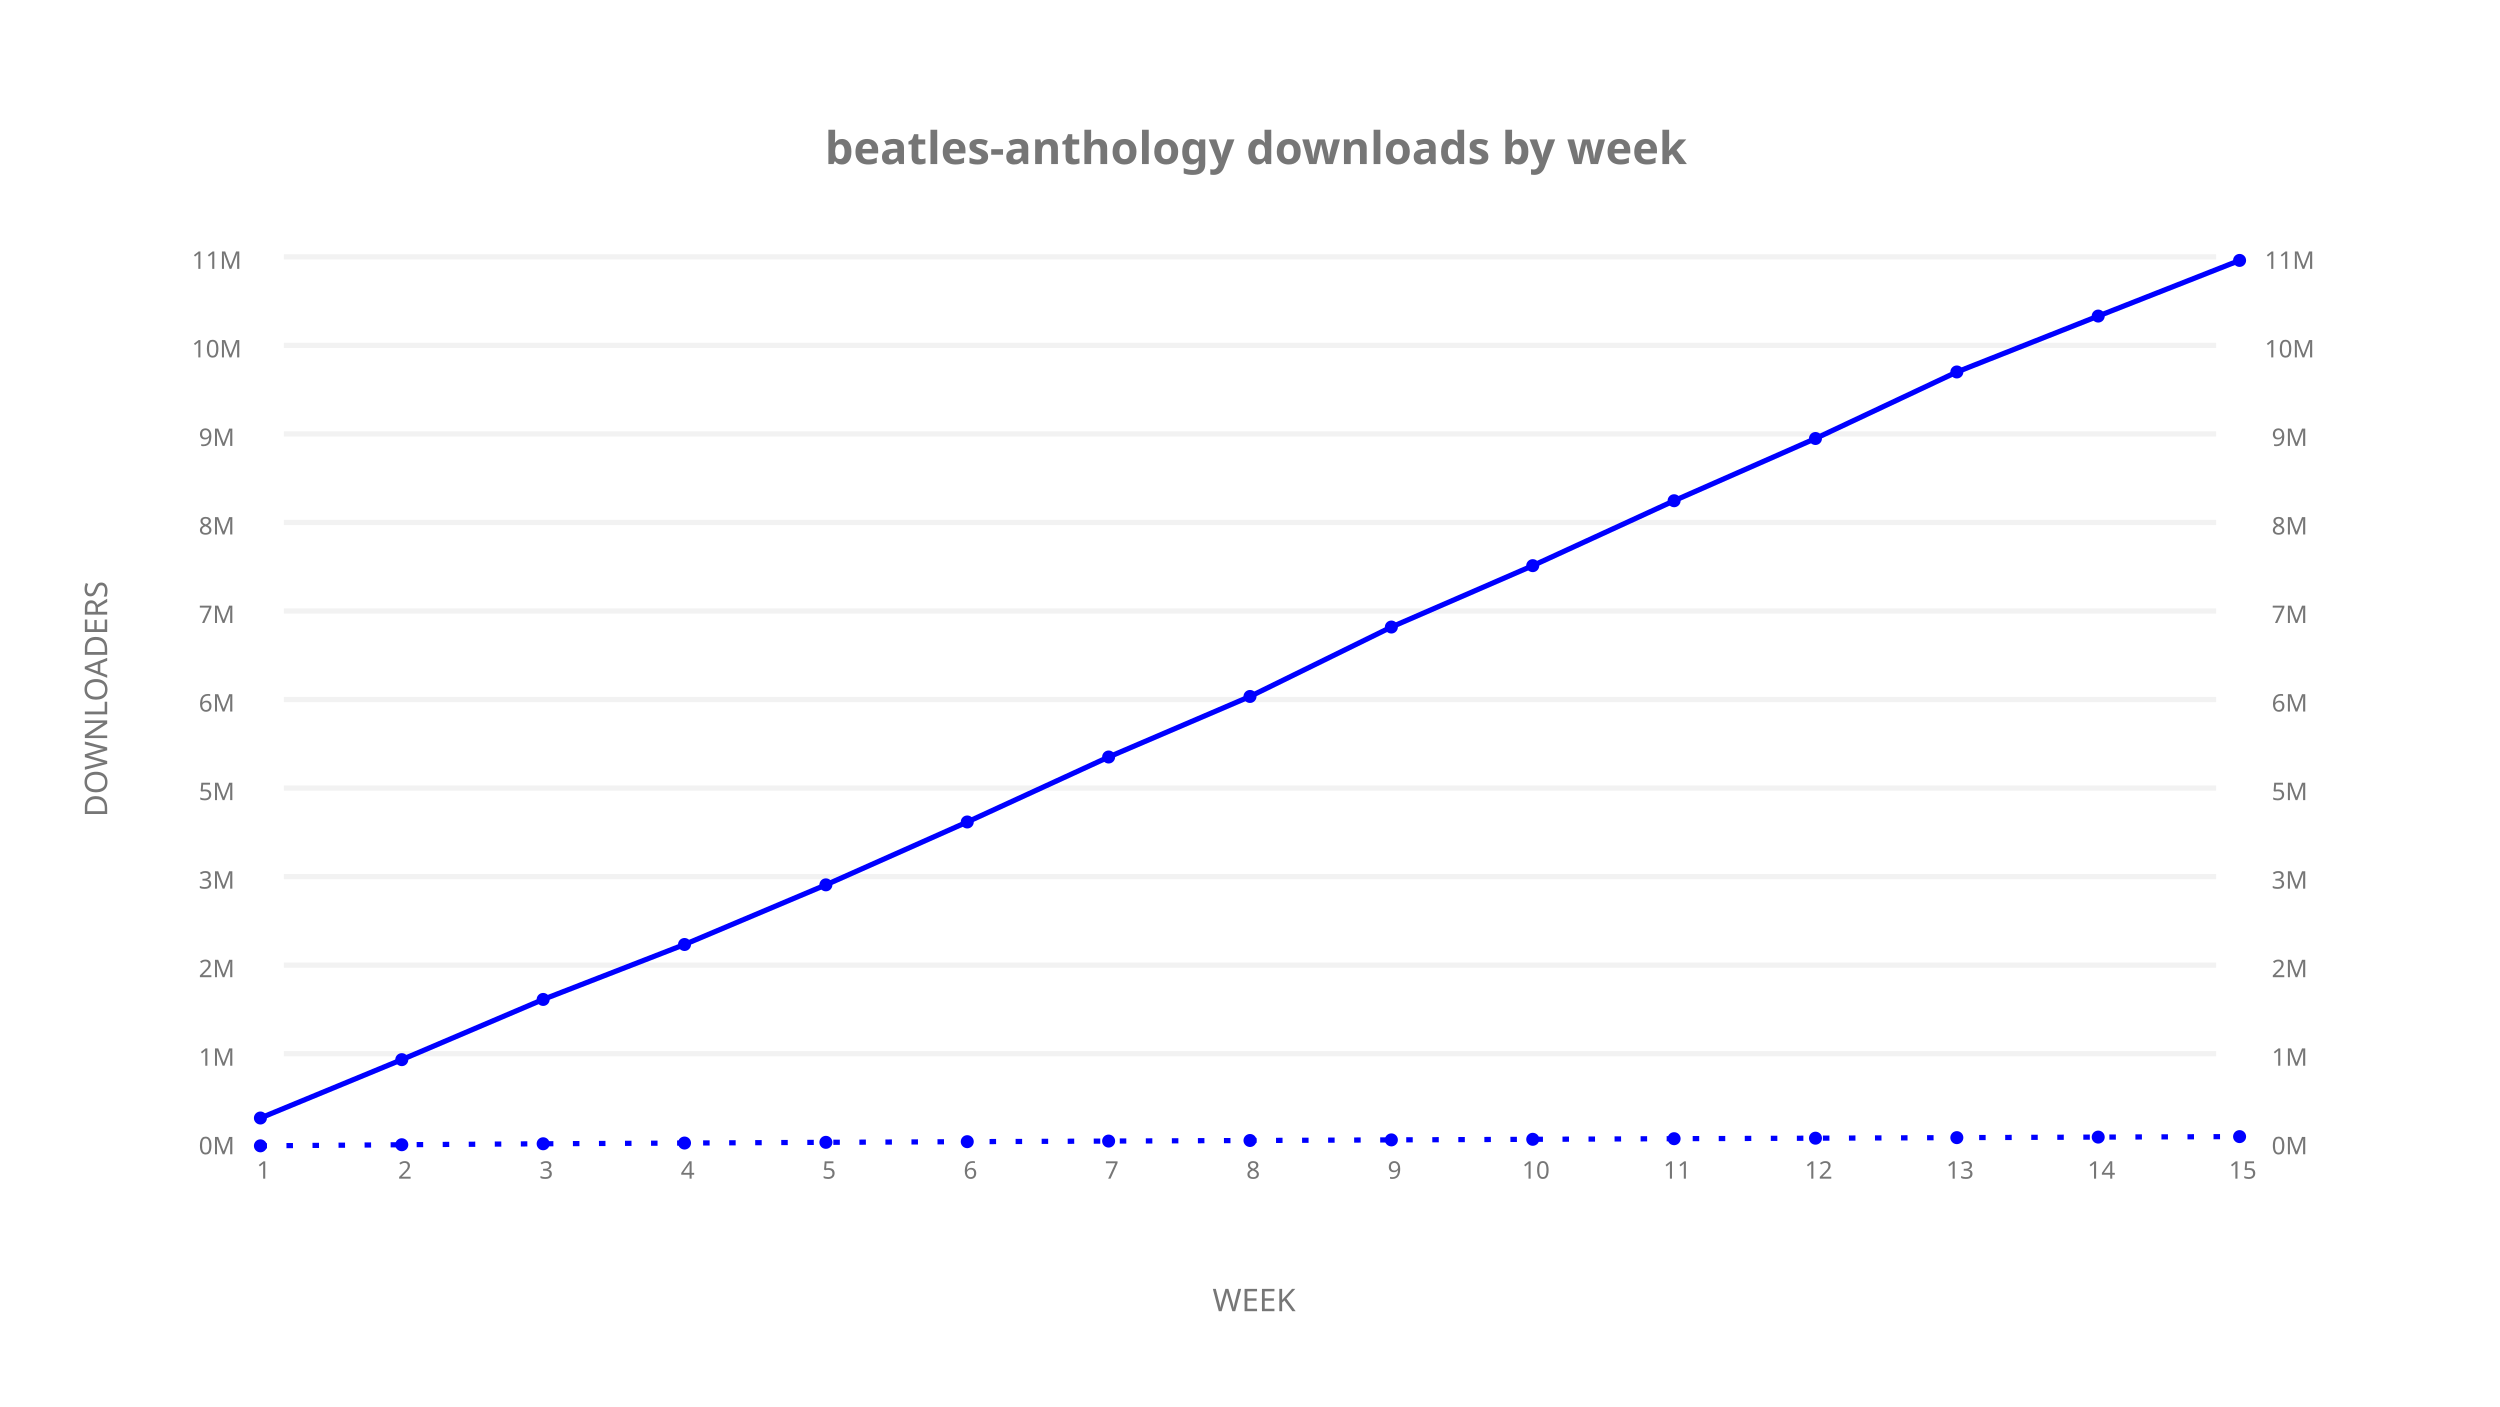
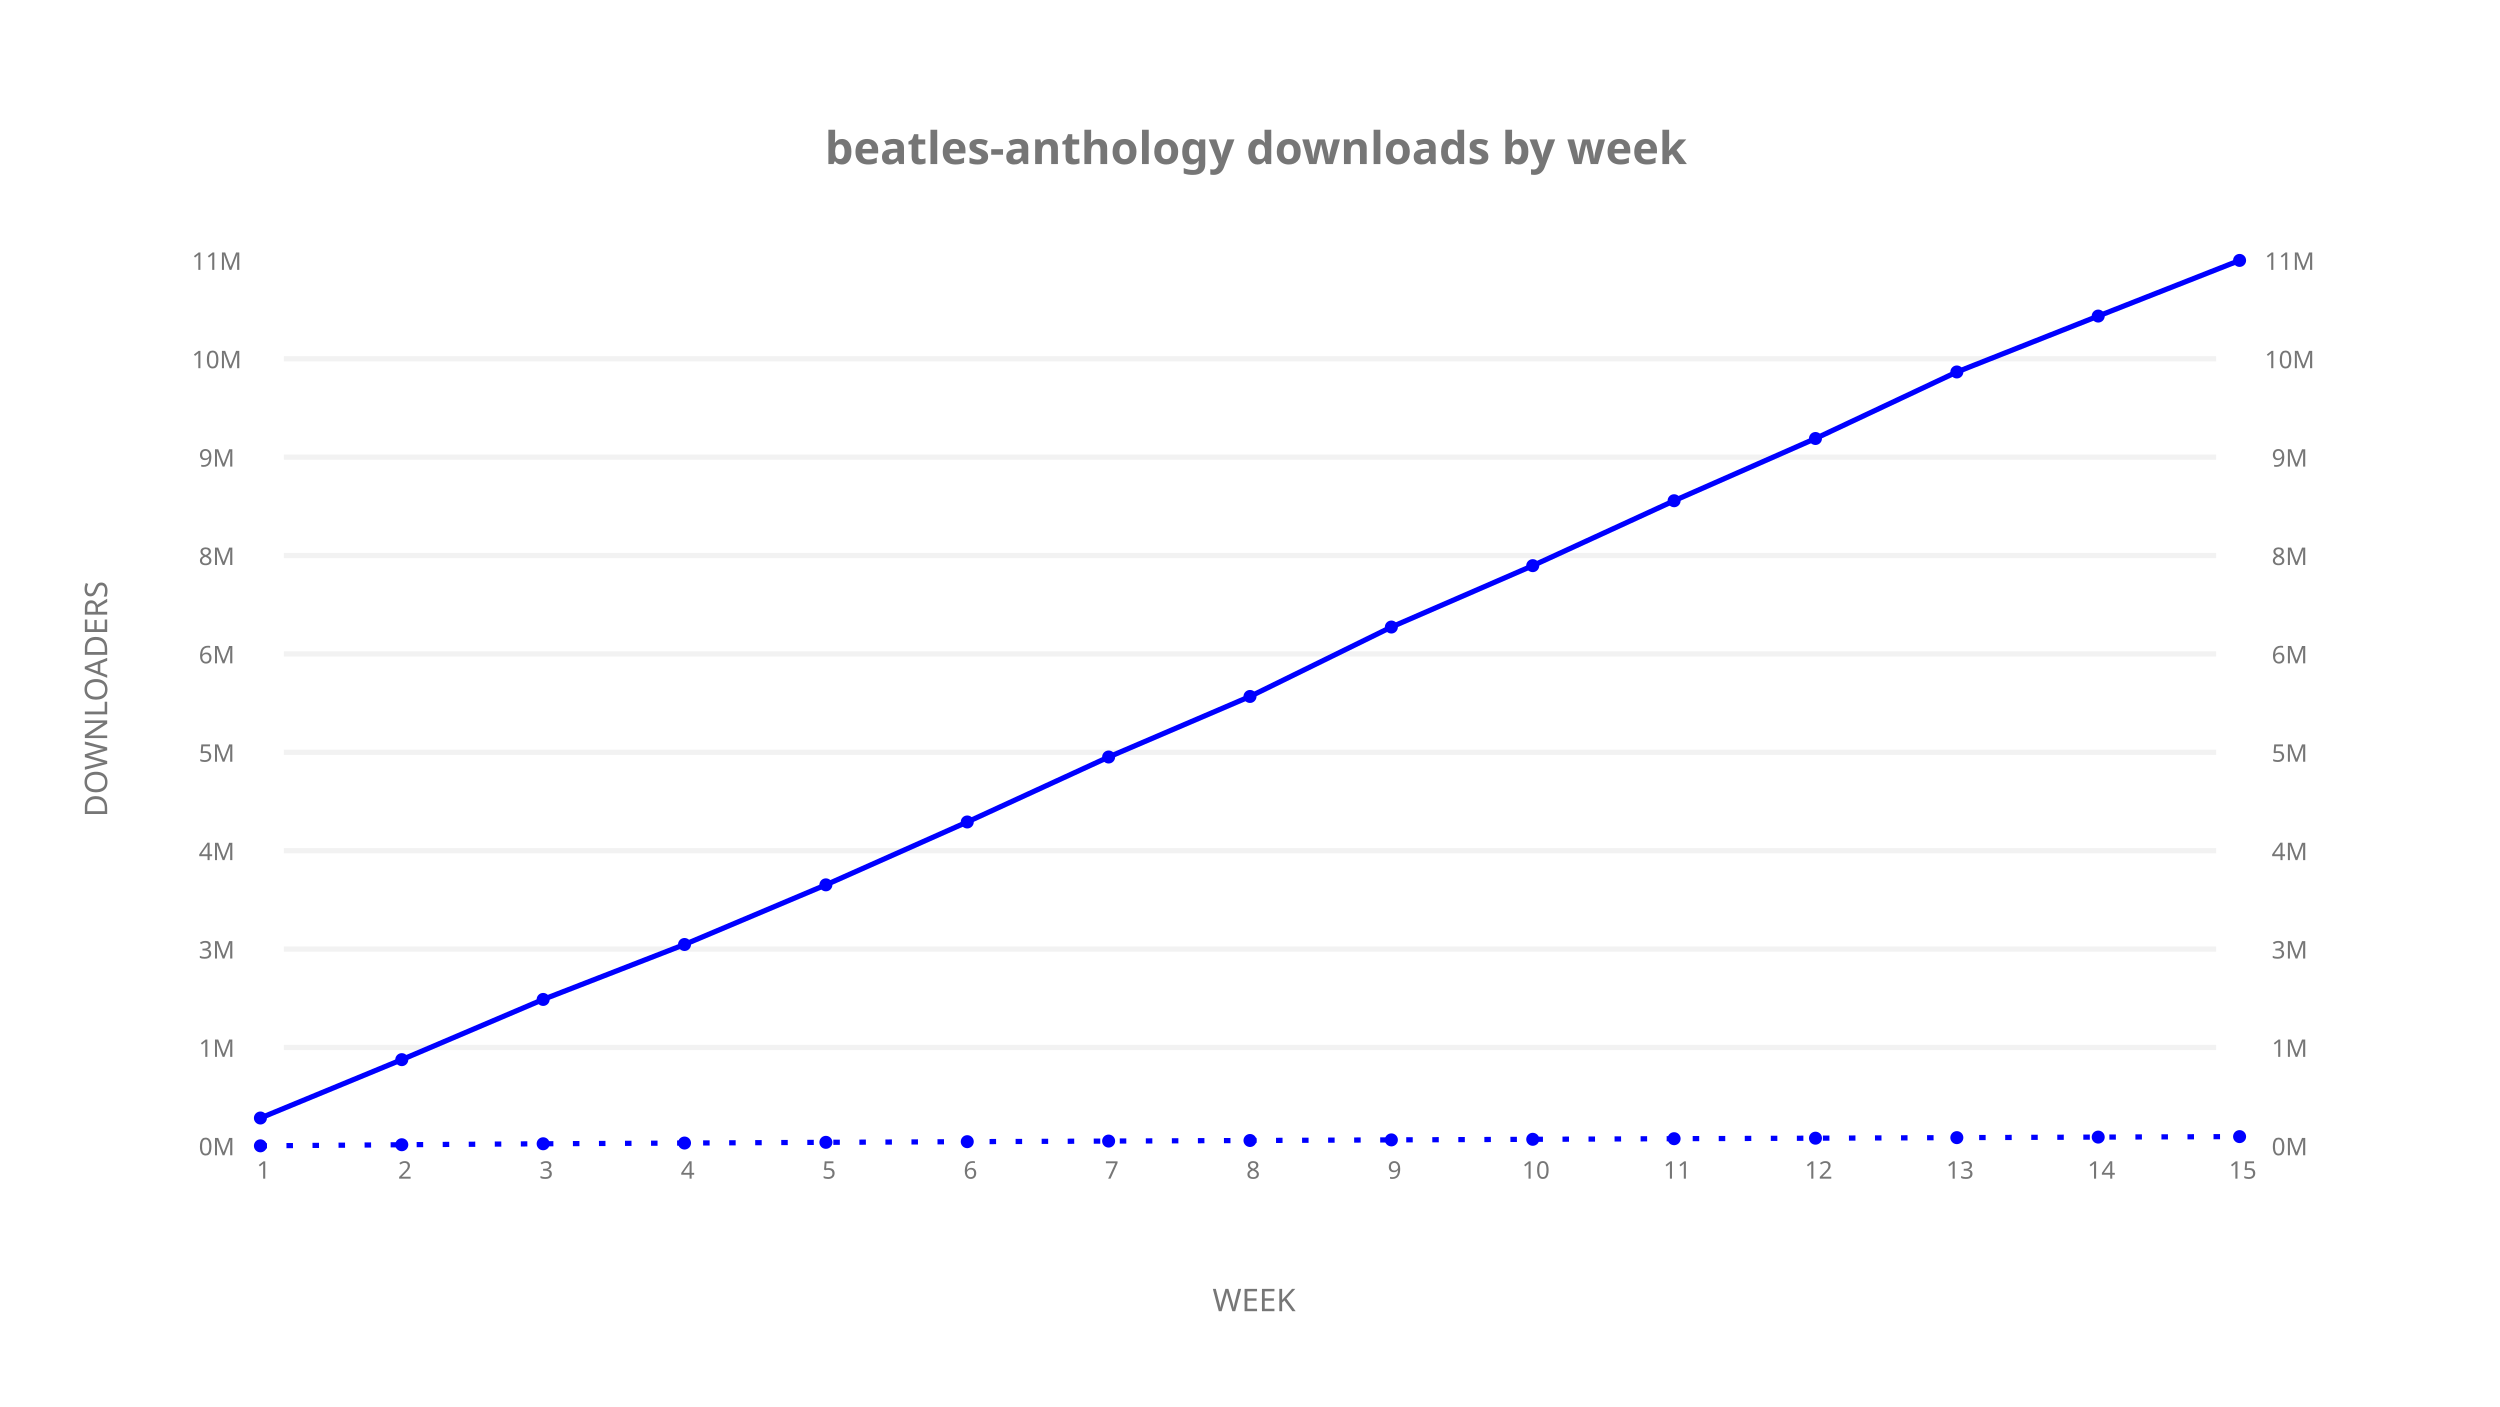
<svg xmlns="http://www.w3.org/2000/svg" xml:space="preserve" id="beatles-anthology-downloads-by-week-beatles-anthology-week" x="0px" y="0px" width="1920px" height="1080px" viewBox="0 0 1920 1080" enable-background="new 0 0 1920 1080" role="img">
  <g id="annotations">
    <text x="960" y="126" font-family="Atkinson Hyperlegible" font-size="26pt" text-anchor="middle" text-align="center" font-weight="600" font-style="normal" style="fill:rgb(118,118,118); fill-opacity:1; stroke:rgb(118,118,118); stroke-opacity:0; stroke-width:0.5"> beatles-anthology downloads by week</text>
    <g id="axes-lines">
      <text x="960" y="1007" font-family="Atkinson Hyperlegible" font-size="18pt" text-anchor="middle" text-align="center" font-weight="500" font-style="normal" style="fill:rgb(118,118,118); fill-opacity:1; stroke:rgb(118,118,118); stroke-opacity:0; stroke-width:0.5"> WEEK</text>
      <text x="73" y="540" font-family="Atkinson Hyperlegible" font-size="18pt" text-anchor="middle" text-align="center" dominant-baseline="central" font-weight="500" font-style="normal" style="fill:rgb(118,118,118); fill-opacity:1; stroke:rgb(118,118,118); stroke-opacity:0; stroke-width:0.5" transform="rotate(-90,73,540)"> DOWNLOADERS</text>
    </g>
    <g id="tic-y-label-lines">
-       <line x1="218" y1="809.236" x2="1702" y2="809.236" style="fill:rgb(0,0,255); fill-opacity:0; stroke:rgb(242,242,242); stroke-opacity:1; stroke-width:4" />
-       <line x1="218" y1="741.236" x2="1702" y2="741.236" style="fill:rgb(0,0,255); fill-opacity:0; stroke:rgb(242,242,242); stroke-opacity:1; stroke-width:4" />
-       <line x1="218" y1="673.236" x2="1702" y2="673.236" style="fill:rgb(0,0,255); fill-opacity:0; stroke:rgb(242,242,242); stroke-opacity:1; stroke-width:4" />
-       <line x1="218" y1="605.236" x2="1702" y2="605.236" style="fill:rgb(0,0,255); fill-opacity:0; stroke:rgb(242,242,242); stroke-opacity:1; stroke-width:4" />
-       <line x1="218" y1="537.236" x2="1702" y2="537.236" style="fill:rgb(0,0,255); fill-opacity:0; stroke:rgb(242,242,242); stroke-opacity:1; stroke-width:4" />
-       <line x1="218" y1="469.236" x2="1702" y2="469.236" style="fill:rgb(0,0,255); fill-opacity:0; stroke:rgb(242,242,242); stroke-opacity:1; stroke-width:4" />
-       <line x1="218" y1="401.236" x2="1702" y2="401.236" style="fill:rgb(0,0,255); fill-opacity:0; stroke:rgb(242,242,242); stroke-opacity:1; stroke-width:4" />
-       <line x1="218" y1="333.236" x2="1702" y2="333.236" style="fill:rgb(0,0,255); fill-opacity:0; stroke:rgb(242,242,242); stroke-opacity:1; stroke-width:4" />
-       <line x1="218" y1="265.236" x2="1702" y2="265.236" style="fill:rgb(0,0,255); fill-opacity:0; stroke:rgb(242,242,242); stroke-opacity:1; stroke-width:4" />
-       <line x1="218" y1="197.236" x2="1702" y2="197.236" style="fill:rgb(0,0,255); fill-opacity:0; stroke:rgb(242,242,242); stroke-opacity:1; stroke-width:4" />
+       <line x1="218" y1="804.444" x2="1702" y2="804.444" style="fill:rgb(0,0,255); fill-opacity:0; stroke:rgb(242,242,242); stroke-opacity:1; stroke-width:4" />
+       <line x1="218" y1="728.889" x2="1702" y2="728.889" style="fill:rgb(0,0,255); fill-opacity:0; stroke:rgb(242,242,242); stroke-opacity:1; stroke-width:4" />
+       <line x1="218" y1="653.333" x2="1702" y2="653.333" style="fill:rgb(0,0,255); fill-opacity:0; stroke:rgb(242,242,242); stroke-opacity:1; stroke-width:4" />
+       <line x1="218" y1="577.778" x2="1702" y2="577.778" style="fill:rgb(0,0,255); fill-opacity:0; stroke:rgb(242,242,242); stroke-opacity:1; stroke-width:4" />
+       <line x1="218" y1="502.222" x2="1702" y2="502.222" style="fill:rgb(0,0,255); fill-opacity:0; stroke:rgb(242,242,242); stroke-opacity:1; stroke-width:4" />
+       <line x1="218" y1="426.667" x2="1702" y2="426.667" style="fill:rgb(0,0,255); fill-opacity:0; stroke:rgb(242,242,242); stroke-opacity:1; stroke-width:4" />
+       <line x1="218" y1="351.111" x2="1702" y2="351.111" style="fill:rgb(0,0,255); fill-opacity:0; stroke:rgb(242,242,242); stroke-opacity:1; stroke-width:4" />
+       <line x1="218" y1="275.556" x2="1702" y2="275.556" style="fill:rgb(0,0,255); fill-opacity:0; stroke:rgb(242,242,242); stroke-opacity:1; stroke-width:4" />
    </g>
    <g id="tic-x-labels">
      <text x="200" y="898" font-family="Atkinson Hyperlegible" font-size="14pt" text-anchor="middle" text-align="center" dominant-baseline="central" font-weight="400" font-style="normal" style="fill:rgb(118,118,118); fill-opacity:1; stroke:rgb(118,118,118); stroke-opacity:0; stroke-width:0.5"> 1</text>
      <text x="308.571" y="898" font-family="Atkinson Hyperlegible" font-size="14pt" text-anchor="middle" text-align="center" dominant-baseline="central" font-weight="400" font-style="normal" style="fill:rgb(118,118,118); fill-opacity:1; stroke:rgb(118,118,118); stroke-opacity:0; stroke-width:0.5"> 2</text>
      <text x="417.143" y="898" font-family="Atkinson Hyperlegible" font-size="14pt" text-anchor="middle" text-align="center" dominant-baseline="central" font-weight="400" font-style="normal" style="fill:rgb(118,118,118); fill-opacity:1; stroke:rgb(118,118,118); stroke-opacity:0; stroke-width:0.5"> 3</text>
      <text x="525.714" y="898" font-family="Atkinson Hyperlegible" font-size="14pt" text-anchor="middle" text-align="center" dominant-baseline="central" font-weight="400" font-style="normal" style="fill:rgb(118,118,118); fill-opacity:1; stroke:rgb(118,118,118); stroke-opacity:0; stroke-width:0.5"> 4</text>
      <text x="634.286" y="898" font-family="Atkinson Hyperlegible" font-size="14pt" text-anchor="middle" text-align="center" dominant-baseline="central" font-weight="400" font-style="normal" style="fill:rgb(118,118,118); fill-opacity:1; stroke:rgb(118,118,118); stroke-opacity:0; stroke-width:0.5"> 5</text>
      <text x="742.857" y="898" font-family="Atkinson Hyperlegible" font-size="14pt" text-anchor="middle" text-align="center" dominant-baseline="central" font-weight="400" font-style="normal" style="fill:rgb(118,118,118); fill-opacity:1; stroke:rgb(118,118,118); stroke-opacity:0; stroke-width:0.5"> 6</text>
      <text x="851.429" y="898" font-family="Atkinson Hyperlegible" font-size="14pt" text-anchor="middle" text-align="center" dominant-baseline="central" font-weight="400" font-style="normal" style="fill:rgb(118,118,118); fill-opacity:1; stroke:rgb(118,118,118); stroke-opacity:0; stroke-width:0.5"> 7</text>
      <text x="960" y="898" font-family="Atkinson Hyperlegible" font-size="14pt" text-anchor="middle" text-align="center" dominant-baseline="central" font-weight="400" font-style="normal" style="fill:rgb(118,118,118); fill-opacity:1; stroke:rgb(118,118,118); stroke-opacity:0; stroke-width:0.5"> 8</text>
      <text x="1068.571" y="898" font-family="Atkinson Hyperlegible" font-size="14pt" text-anchor="middle" text-align="center" dominant-baseline="central" font-weight="400" font-style="normal" style="fill:rgb(118,118,118); fill-opacity:1; stroke:rgb(118,118,118); stroke-opacity:0; stroke-width:0.5"> 9</text>
      <text x="1177.143" y="898" font-family="Atkinson Hyperlegible" font-size="14pt" text-anchor="middle" text-align="center" dominant-baseline="central" font-weight="400" font-style="normal" style="fill:rgb(118,118,118); fill-opacity:1; stroke:rgb(118,118,118); stroke-opacity:0; stroke-width:0.5"> 10</text>
      <text x="1285.714" y="898" font-family="Atkinson Hyperlegible" font-size="14pt" text-anchor="middle" text-align="center" dominant-baseline="central" font-weight="400" font-style="normal" style="fill:rgb(118,118,118); fill-opacity:1; stroke:rgb(118,118,118); stroke-opacity:0; stroke-width:0.5"> 11</text>
      <text x="1394.286" y="898" font-family="Atkinson Hyperlegible" font-size="14pt" text-anchor="middle" text-align="center" dominant-baseline="central" font-weight="400" font-style="normal" style="fill:rgb(118,118,118); fill-opacity:1; stroke:rgb(118,118,118); stroke-opacity:0; stroke-width:0.5"> 12</text>
      <text x="1502.857" y="898" font-family="Atkinson Hyperlegible" font-size="14pt" text-anchor="middle" text-align="center" dominant-baseline="central" font-weight="400" font-style="normal" style="fill:rgb(118,118,118); fill-opacity:1; stroke:rgb(118,118,118); stroke-opacity:0; stroke-width:0.5"> 13</text>
      <text x="1611.429" y="898" font-family="Atkinson Hyperlegible" font-size="14pt" text-anchor="middle" text-align="center" dominant-baseline="central" font-weight="400" font-style="normal" style="fill:rgb(118,118,118); fill-opacity:1; stroke:rgb(118,118,118); stroke-opacity:0; stroke-width:0.5"> 14</text>
      <text x="1720" y="898" font-family="Atkinson Hyperlegible" font-size="14pt" text-anchor="middle" text-align="center" dominant-baseline="central" font-weight="400" font-style="normal" style="fill:rgb(118,118,118); fill-opacity:1; stroke:rgb(118,118,118); stroke-opacity:0; stroke-width:0.5"> 15</text>
    </g>
    <g id="tic-y-labels">
-       <text x="164" y="879.236" font-family="Atkinson Hyperlegible" font-size="14pt" text-anchor="middle" text-align="center" dominant-baseline="central" font-weight="400" font-style="normal" style="fill:rgb(118,118,118); fill-opacity:1; stroke:rgb(118,118,118); stroke-opacity:0; stroke-width:0.5"> 0M</text>
-       <text x="1756" y="879.236" font-family="Atkinson Hyperlegible" font-size="14pt" text-anchor="middle" text-align="center" dominant-baseline="central" font-weight="400" font-style="normal" style="fill:rgb(118,118,118); fill-opacity:1; stroke:rgb(118,118,118); stroke-opacity:0; stroke-width:0.5"> 0M</text>
-       <text x="164" y="811.236" font-family="Atkinson Hyperlegible" font-size="14pt" text-anchor="middle" text-align="center" dominant-baseline="central" font-weight="400" font-style="normal" style="fill:rgb(118,118,118); fill-opacity:1; stroke:rgb(118,118,118); stroke-opacity:0; stroke-width:0.5"> 1M</text>
-       <text x="1756" y="811.236" font-family="Atkinson Hyperlegible" font-size="14pt" text-anchor="middle" text-align="center" dominant-baseline="central" font-weight="400" font-style="normal" style="fill:rgb(118,118,118); fill-opacity:1; stroke:rgb(118,118,118); stroke-opacity:0; stroke-width:0.5"> 1M</text>
-       <text x="164" y="743.236" font-family="Atkinson Hyperlegible" font-size="14pt" text-anchor="middle" text-align="center" dominant-baseline="central" font-weight="400" font-style="normal" style="fill:rgb(118,118,118); fill-opacity:1; stroke:rgb(118,118,118); stroke-opacity:0; stroke-width:0.5"> 2M</text>
-       <text x="1756" y="743.236" font-family="Atkinson Hyperlegible" font-size="14pt" text-anchor="middle" text-align="center" dominant-baseline="central" font-weight="400" font-style="normal" style="fill:rgb(118,118,118); fill-opacity:1; stroke:rgb(118,118,118); stroke-opacity:0; stroke-width:0.5"> 2M</text>
-       <text x="164" y="675.236" font-family="Atkinson Hyperlegible" font-size="14pt" text-anchor="middle" text-align="center" dominant-baseline="central" font-weight="400" font-style="normal" style="fill:rgb(118,118,118); fill-opacity:1; stroke:rgb(118,118,118); stroke-opacity:0; stroke-width:0.5"> 3M</text>
-       <text x="1756" y="675.236" font-family="Atkinson Hyperlegible" font-size="14pt" text-anchor="middle" text-align="center" dominant-baseline="central" font-weight="400" font-style="normal" style="fill:rgb(118,118,118); fill-opacity:1; stroke:rgb(118,118,118); stroke-opacity:0; stroke-width:0.5"> 3M</text>
-       <text x="164" y="607.236" font-family="Atkinson Hyperlegible" font-size="14pt" text-anchor="middle" text-align="center" dominant-baseline="central" font-weight="400" font-style="normal" style="fill:rgb(118,118,118); fill-opacity:1; stroke:rgb(118,118,118); stroke-opacity:0; stroke-width:0.5"> 5M</text>
-       <text x="1756" y="607.236" font-family="Atkinson Hyperlegible" font-size="14pt" text-anchor="middle" text-align="center" dominant-baseline="central" font-weight="400" font-style="normal" style="fill:rgb(118,118,118); fill-opacity:1; stroke:rgb(118,118,118); stroke-opacity:0; stroke-width:0.5"> 5M</text>
-       <text x="164" y="539.236" font-family="Atkinson Hyperlegible" font-size="14pt" text-anchor="middle" text-align="center" dominant-baseline="central" font-weight="400" font-style="normal" style="fill:rgb(118,118,118); fill-opacity:1; stroke:rgb(118,118,118); stroke-opacity:0; stroke-width:0.5"> 6M</text>
-       <text x="1756" y="539.236" font-family="Atkinson Hyperlegible" font-size="14pt" text-anchor="middle" text-align="center" dominant-baseline="central" font-weight="400" font-style="normal" style="fill:rgb(118,118,118); fill-opacity:1; stroke:rgb(118,118,118); stroke-opacity:0; stroke-width:0.5"> 6M</text>
-       <text x="164" y="471.236" font-family="Atkinson Hyperlegible" font-size="14pt" text-anchor="middle" text-align="center" dominant-baseline="central" font-weight="400" font-style="normal" style="fill:rgb(118,118,118); fill-opacity:1; stroke:rgb(118,118,118); stroke-opacity:0; stroke-width:0.5"> 7M</text>
-       <text x="1756" y="471.236" font-family="Atkinson Hyperlegible" font-size="14pt" text-anchor="middle" text-align="center" dominant-baseline="central" font-weight="400" font-style="normal" style="fill:rgb(118,118,118); fill-opacity:1; stroke:rgb(118,118,118); stroke-opacity:0; stroke-width:0.5"> 7M</text>
-       <text x="164" y="403.236" font-family="Atkinson Hyperlegible" font-size="14pt" text-anchor="middle" text-align="center" dominant-baseline="central" font-weight="400" font-style="normal" style="fill:rgb(118,118,118); fill-opacity:1; stroke:rgb(118,118,118); stroke-opacity:0; stroke-width:0.5"> 8M</text>
-       <text x="1756" y="403.236" font-family="Atkinson Hyperlegible" font-size="14pt" text-anchor="middle" text-align="center" dominant-baseline="central" font-weight="400" font-style="normal" style="fill:rgb(118,118,118); fill-opacity:1; stroke:rgb(118,118,118); stroke-opacity:0; stroke-width:0.5"> 8M</text>
-       <text x="164" y="335.236" font-family="Atkinson Hyperlegible" font-size="14pt" text-anchor="middle" text-align="center" dominant-baseline="central" font-weight="400" font-style="normal" style="fill:rgb(118,118,118); fill-opacity:1; stroke:rgb(118,118,118); stroke-opacity:0; stroke-width:0.5"> 9M</text>
-       <text x="1756" y="335.236" font-family="Atkinson Hyperlegible" font-size="14pt" text-anchor="middle" text-align="center" dominant-baseline="central" font-weight="400" font-style="normal" style="fill:rgb(118,118,118); fill-opacity:1; stroke:rgb(118,118,118); stroke-opacity:0; stroke-width:0.5"> 9M</text>
-       <text x="164" y="267.236" font-family="Atkinson Hyperlegible" font-size="14pt" text-anchor="middle" text-align="center" dominant-baseline="central" font-weight="400" font-style="normal" style="fill:rgb(118,118,118); fill-opacity:1; stroke:rgb(118,118,118); stroke-opacity:0; stroke-width:0.5"> 10M</text>
-       <text x="1756" y="267.236" font-family="Atkinson Hyperlegible" font-size="14pt" text-anchor="middle" text-align="center" dominant-baseline="central" font-weight="400" font-style="normal" style="fill:rgb(118,118,118); fill-opacity:1; stroke:rgb(118,118,118); stroke-opacity:0; stroke-width:0.5"> 10M</text>
-       <text x="164" y="199.236" font-family="Atkinson Hyperlegible" font-size="14pt" text-anchor="middle" text-align="center" dominant-baseline="central" font-weight="400" font-style="normal" style="fill:rgb(118,118,118); fill-opacity:1; stroke:rgb(118,118,118); stroke-opacity:0; stroke-width:0.5"> 11M</text>
-       <text x="1756" y="199.236" font-family="Atkinson Hyperlegible" font-size="14pt" text-anchor="middle" text-align="center" dominant-baseline="central" font-weight="400" font-style="normal" style="fill:rgb(118,118,118); fill-opacity:1; stroke:rgb(118,118,118); stroke-opacity:0; stroke-width:0.5"> 11M</text>
+       <text x="164" y="880" font-family="Atkinson Hyperlegible" font-size="14pt" text-anchor="middle" text-align="center" dominant-baseline="central" font-weight="400" font-style="normal" style="fill:rgb(118,118,118); fill-opacity:1; stroke:rgb(118,118,118); stroke-opacity:0; stroke-width:0.5"> 0M</text>
+       <text x="1756" y="880" font-family="Atkinson Hyperlegible" font-size="14pt" text-anchor="middle" text-align="center" dominant-baseline="central" font-weight="400" font-style="normal" style="fill:rgb(118,118,118); fill-opacity:1; stroke:rgb(118,118,118); stroke-opacity:0; stroke-width:0.5"> 0M</text>
+       <text x="164" y="804.444" font-family="Atkinson Hyperlegible" font-size="14pt" text-anchor="middle" text-align="center" dominant-baseline="central" font-weight="400" font-style="normal" style="fill:rgb(118,118,118); fill-opacity:1; stroke:rgb(118,118,118); stroke-opacity:0; stroke-width:0.5"> 1M</text>
+       <text x="1756" y="804.444" font-family="Atkinson Hyperlegible" font-size="14pt" text-anchor="middle" text-align="center" dominant-baseline="central" font-weight="400" font-style="normal" style="fill:rgb(118,118,118); fill-opacity:1; stroke:rgb(118,118,118); stroke-opacity:0; stroke-width:0.5"> 1M</text>
+       <text x="164" y="728.889" font-family="Atkinson Hyperlegible" font-size="14pt" text-anchor="middle" text-align="center" dominant-baseline="central" font-weight="400" font-style="normal" style="fill:rgb(118,118,118); fill-opacity:1; stroke:rgb(118,118,118); stroke-opacity:0; stroke-width:0.5"> 3M</text>
+       <text x="1756" y="728.889" font-family="Atkinson Hyperlegible" font-size="14pt" text-anchor="middle" text-align="center" dominant-baseline="central" font-weight="400" font-style="normal" style="fill:rgb(118,118,118); fill-opacity:1; stroke:rgb(118,118,118); stroke-opacity:0; stroke-width:0.5"> 3M</text>
+       <text x="164" y="653.333" font-family="Atkinson Hyperlegible" font-size="14pt" text-anchor="middle" text-align="center" dominant-baseline="central" font-weight="400" font-style="normal" style="fill:rgb(118,118,118); fill-opacity:1; stroke:rgb(118,118,118); stroke-opacity:0; stroke-width:0.5"> 4M</text>
+       <text x="1756" y="653.333" font-family="Atkinson Hyperlegible" font-size="14pt" text-anchor="middle" text-align="center" dominant-baseline="central" font-weight="400" font-style="normal" style="fill:rgb(118,118,118); fill-opacity:1; stroke:rgb(118,118,118); stroke-opacity:0; stroke-width:0.5"> 4M</text>
+       <text x="164" y="577.778" font-family="Atkinson Hyperlegible" font-size="14pt" text-anchor="middle" text-align="center" dominant-baseline="central" font-weight="400" font-style="normal" style="fill:rgb(118,118,118); fill-opacity:1; stroke:rgb(118,118,118); stroke-opacity:0; stroke-width:0.5"> 5M</text>
+       <text x="1756" y="577.778" font-family="Atkinson Hyperlegible" font-size="14pt" text-anchor="middle" text-align="center" dominant-baseline="central" font-weight="400" font-style="normal" style="fill:rgb(118,118,118); fill-opacity:1; stroke:rgb(118,118,118); stroke-opacity:0; stroke-width:0.5"> 5M</text>
+       <text x="164" y="502.222" font-family="Atkinson Hyperlegible" font-size="14pt" text-anchor="middle" text-align="center" dominant-baseline="central" font-weight="400" font-style="normal" style="fill:rgb(118,118,118); fill-opacity:1; stroke:rgb(118,118,118); stroke-opacity:0; stroke-width:0.5"> 6M</text>
+       <text x="1756" y="502.222" font-family="Atkinson Hyperlegible" font-size="14pt" text-anchor="middle" text-align="center" dominant-baseline="central" font-weight="400" font-style="normal" style="fill:rgb(118,118,118); fill-opacity:1; stroke:rgb(118,118,118); stroke-opacity:0; stroke-width:0.5"> 6M</text>
+       <text x="164" y="426.667" font-family="Atkinson Hyperlegible" font-size="14pt" text-anchor="middle" text-align="center" dominant-baseline="central" font-weight="400" font-style="normal" style="fill:rgb(118,118,118); fill-opacity:1; stroke:rgb(118,118,118); stroke-opacity:0; stroke-width:0.5"> 8M</text>
+       <text x="1756" y="426.667" font-family="Atkinson Hyperlegible" font-size="14pt" text-anchor="middle" text-align="center" dominant-baseline="central" font-weight="400" font-style="normal" style="fill:rgb(118,118,118); fill-opacity:1; stroke:rgb(118,118,118); stroke-opacity:0; stroke-width:0.5"> 8M</text>
+       <text x="164" y="351.111" font-family="Atkinson Hyperlegible" font-size="14pt" text-anchor="middle" text-align="center" dominant-baseline="central" font-weight="400" font-style="normal" style="fill:rgb(118,118,118); fill-opacity:1; stroke:rgb(118,118,118); stroke-opacity:0; stroke-width:0.5"> 9M</text>
+       <text x="1756" y="351.111" font-family="Atkinson Hyperlegible" font-size="14pt" text-anchor="middle" text-align="center" dominant-baseline="central" font-weight="400" font-style="normal" style="fill:rgb(118,118,118); fill-opacity:1; stroke:rgb(118,118,118); stroke-opacity:0; stroke-width:0.5"> 9M</text>
+       <text x="164" y="275.556" font-family="Atkinson Hyperlegible" font-size="14pt" text-anchor="middle" text-align="center" dominant-baseline="central" font-weight="400" font-style="normal" style="fill:rgb(118,118,118); fill-opacity:1; stroke:rgb(118,118,118); stroke-opacity:0; stroke-width:0.5"> 10M</text>
+       <text x="1756" y="275.556" font-family="Atkinson Hyperlegible" font-size="14pt" text-anchor="middle" text-align="center" dominant-baseline="central" font-weight="400" font-style="normal" style="fill:rgb(118,118,118); fill-opacity:1; stroke:rgb(118,118,118); stroke-opacity:0; stroke-width:0.5"> 10M</text>
+       <text x="164" y="200" font-family="Atkinson Hyperlegible" font-size="14pt" text-anchor="middle" text-align="center" dominant-baseline="central" font-weight="400" font-style="normal" style="fill:rgb(118,118,118); fill-opacity:1; stroke:rgb(118,118,118); stroke-opacity:0; stroke-width:0.5"> 11M</text>
+       <text x="1756" y="200" font-family="Atkinson Hyperlegible" font-size="14pt" text-anchor="middle" text-align="center" dominant-baseline="central" font-weight="400" font-style="normal" style="fill:rgb(118,118,118); fill-opacity:1; stroke:rgb(118,118,118); stroke-opacity:0; stroke-width:0.5"> 11M</text>
    </g>
  </g>
  <g id="polyline-beatles-anthology downloads by week">
    <polyline points="200,858.633 308.571,813.809 417.143,767.568 525.714,725.376 634.286,679.562 742.857,631.279 851.429,581.385 960,534.88 1068.57,481.565 1177.14,434.424 1285.71,384.565 1394.29,336.766 1502.86,285.674 1611.43,242.739 1720,200 " style="fill:rgb(0,0,255); fill-opacity:0; stroke:rgb(0,0,255); stroke-opacity:1; stroke-width:4" />
  </g>
  <g id="markers-beatles-anthology downloads by week">
    <circle cx="200" cy="858.633" r="5" style="fill:rgb(0,0,255); fill-opacity:1; stroke:rgb(0,0,255); stroke-opacity:0; stroke-width:4">
</circle>
    <circle cx="308.571" cy="813.809" r="5" style="fill:rgb(0,0,255); fill-opacity:1; stroke:rgb(0,0,255); stroke-opacity:0; stroke-width:4">
</circle>
    <circle cx="417.143" cy="767.568" r="5" style="fill:rgb(0,0,255); fill-opacity:1; stroke:rgb(0,0,255); stroke-opacity:0; stroke-width:4">
</circle>
    <circle cx="525.714" cy="725.376" r="5" style="fill:rgb(0,0,255); fill-opacity:1; stroke:rgb(0,0,255); stroke-opacity:0; stroke-width:4">
</circle>
    <circle cx="634.286" cy="679.562" r="5" style="fill:rgb(0,0,255); fill-opacity:1; stroke:rgb(0,0,255); stroke-opacity:0; stroke-width:4">
</circle>
    <circle cx="742.857" cy="631.279" r="5" style="fill:rgb(0,0,255); fill-opacity:1; stroke:rgb(0,0,255); stroke-opacity:0; stroke-width:4">
</circle>
    <circle cx="851.429" cy="581.385" r="5" style="fill:rgb(0,0,255); fill-opacity:1; stroke:rgb(0,0,255); stroke-opacity:0; stroke-width:4">
</circle>
    <circle cx="960" cy="534.88" r="5" style="fill:rgb(0,0,255); fill-opacity:1; stroke:rgb(0,0,255); stroke-opacity:0; stroke-width:4">
</circle>
    <circle cx="1068.571" cy="481.565" r="5" style="fill:rgb(0,0,255); fill-opacity:1; stroke:rgb(0,0,255); stroke-opacity:0; stroke-width:4">
</circle>
    <circle cx="1177.143" cy="434.424" r="5" style="fill:rgb(0,0,255); fill-opacity:1; stroke:rgb(0,0,255); stroke-opacity:0; stroke-width:4">
</circle>
    <circle cx="1285.714" cy="384.565" r="5" style="fill:rgb(0,0,255); fill-opacity:1; stroke:rgb(0,0,255); stroke-opacity:0; stroke-width:4">
</circle>
    <circle cx="1394.286" cy="336.766" r="5" style="fill:rgb(0,0,255); fill-opacity:1; stroke:rgb(0,0,255); stroke-opacity:0; stroke-width:4">
</circle>
    <circle cx="1502.857" cy="285.674" r="5" style="fill:rgb(0,0,255); fill-opacity:1; stroke:rgb(0,0,255); stroke-opacity:0; stroke-width:4">
</circle>
    <circle cx="1611.429" cy="242.739" r="5" style="fill:rgb(0,0,255); fill-opacity:1; stroke:rgb(0,0,255); stroke-opacity:0; stroke-width:4">
</circle>
    <circle cx="1720" cy="200" r="5" style="fill:rgb(0,0,255); fill-opacity:1; stroke:rgb(0,0,255); stroke-opacity:0; stroke-width:4">
</circle>
  </g>
  <g id="polyline-beatles-anthology downloads by week uploaders">
    <polyline points="200,880 308.571,879.152 417.143,878.415 525.714,877.858 634.286,877.315 742.857,876.805 851.429,876.344 960,875.899 1068.57,875.437 1177.14,874.991 1285.71,874.515 1394.29,874.128 1502.86,873.703 1611.43,873.296 1720,872.911 " stroke-dasharray="5 15" style="fill:rgb(0,0,255); fill-opacity:0; stroke:rgb(0,0,255); stroke-opacity:1; stroke-width:4" />
  </g>
  <g id="markers-beatles-anthology downloads by week uploaders">
    <circle cx="200" cy="880" r="5" style="fill:rgb(0,0,255); fill-opacity:1; stroke:rgb(0,0,255); stroke-opacity:0; stroke-width:4">
</circle>
    <circle cx="308.571" cy="879.152" r="5" style="fill:rgb(0,0,255); fill-opacity:1; stroke:rgb(0,0,255); stroke-opacity:0; stroke-width:4">
</circle>
    <circle cx="417.143" cy="878.415" r="5" style="fill:rgb(0,0,255); fill-opacity:1; stroke:rgb(0,0,255); stroke-opacity:0; stroke-width:4">
</circle>
    <circle cx="525.714" cy="877.858" r="5" style="fill:rgb(0,0,255); fill-opacity:1; stroke:rgb(0,0,255); stroke-opacity:0; stroke-width:4">
</circle>
    <circle cx="634.286" cy="877.315" r="5" style="fill:rgb(0,0,255); fill-opacity:1; stroke:rgb(0,0,255); stroke-opacity:0; stroke-width:4">
</circle>
    <circle cx="742.857" cy="876.805" r="5" style="fill:rgb(0,0,255); fill-opacity:1; stroke:rgb(0,0,255); stroke-opacity:0; stroke-width:4">
</circle>
    <circle cx="851.429" cy="876.344" r="5" style="fill:rgb(0,0,255); fill-opacity:1; stroke:rgb(0,0,255); stroke-opacity:0; stroke-width:4">
</circle>
    <circle cx="960" cy="875.899" r="5" style="fill:rgb(0,0,255); fill-opacity:1; stroke:rgb(0,0,255); stroke-opacity:0; stroke-width:4">
</circle>
    <circle cx="1068.571" cy="875.437" r="5" style="fill:rgb(0,0,255); fill-opacity:1; stroke:rgb(0,0,255); stroke-opacity:0; stroke-width:4">
</circle>
    <circle cx="1177.143" cy="874.991" r="5" style="fill:rgb(0,0,255); fill-opacity:1; stroke:rgb(0,0,255); stroke-opacity:0; stroke-width:4">
</circle>
    <circle cx="1285.714" cy="874.515" r="5" style="fill:rgb(0,0,255); fill-opacity:1; stroke:rgb(0,0,255); stroke-opacity:0; stroke-width:4">
</circle>
    <circle cx="1394.286" cy="874.128" r="5" style="fill:rgb(0,0,255); fill-opacity:1; stroke:rgb(0,0,255); stroke-opacity:0; stroke-width:4">
</circle>
    <circle cx="1502.857" cy="873.703" r="5" style="fill:rgb(0,0,255); fill-opacity:1; stroke:rgb(0,0,255); stroke-opacity:0; stroke-width:4">
</circle>
    <circle cx="1611.429" cy="873.296" r="5" style="fill:rgb(0,0,255); fill-opacity:1; stroke:rgb(0,0,255); stroke-opacity:0; stroke-width:4">
</circle>
    <circle cx="1720" cy="872.911" r="5" style="fill:rgb(0,0,255); fill-opacity:1; stroke:rgb(0,0,255); stroke-opacity:0; stroke-width:4">
</circle>
  </g>
</svg>
